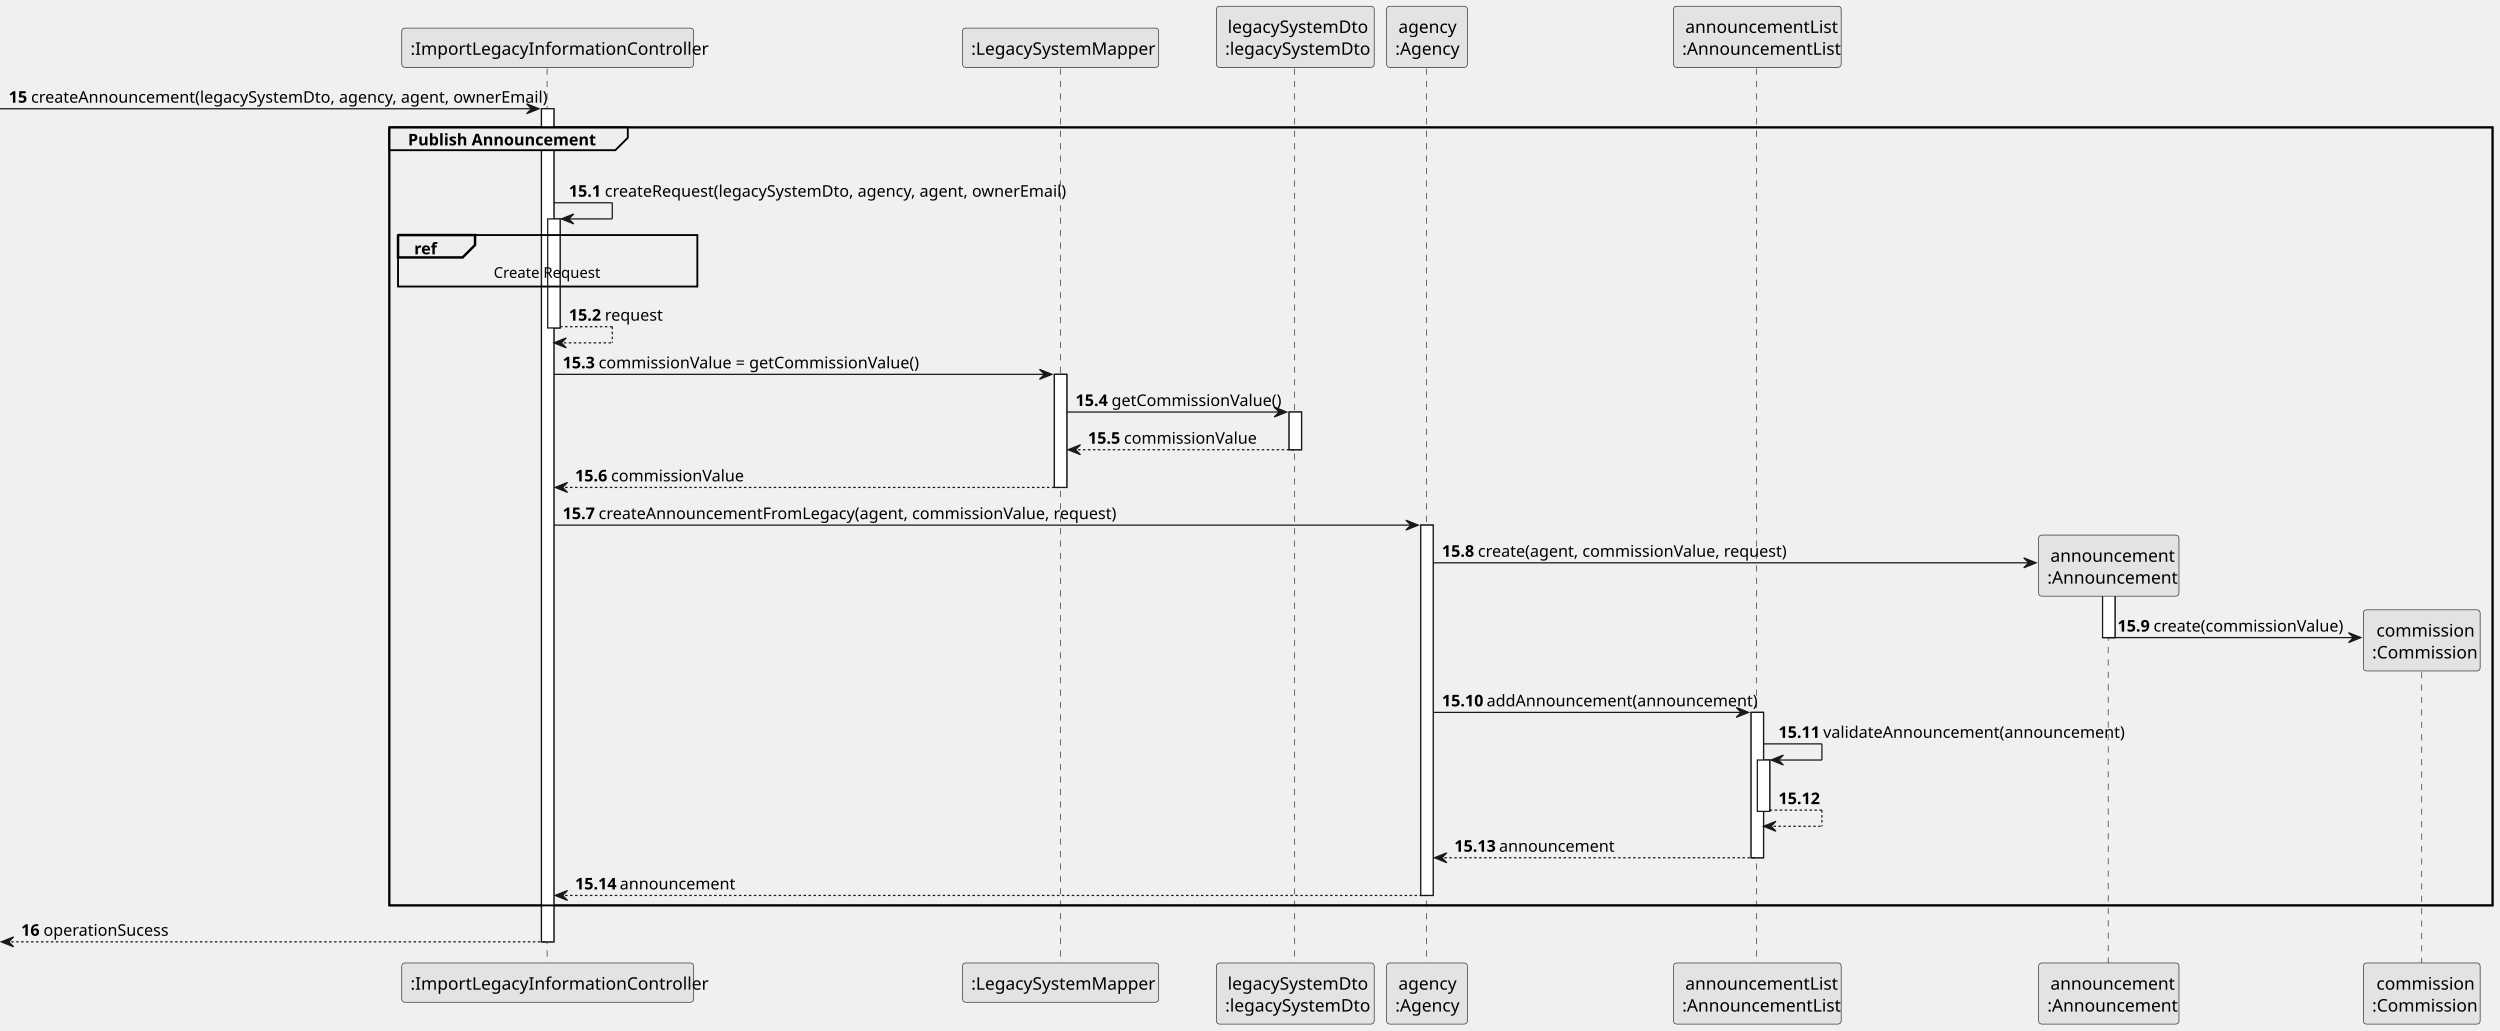
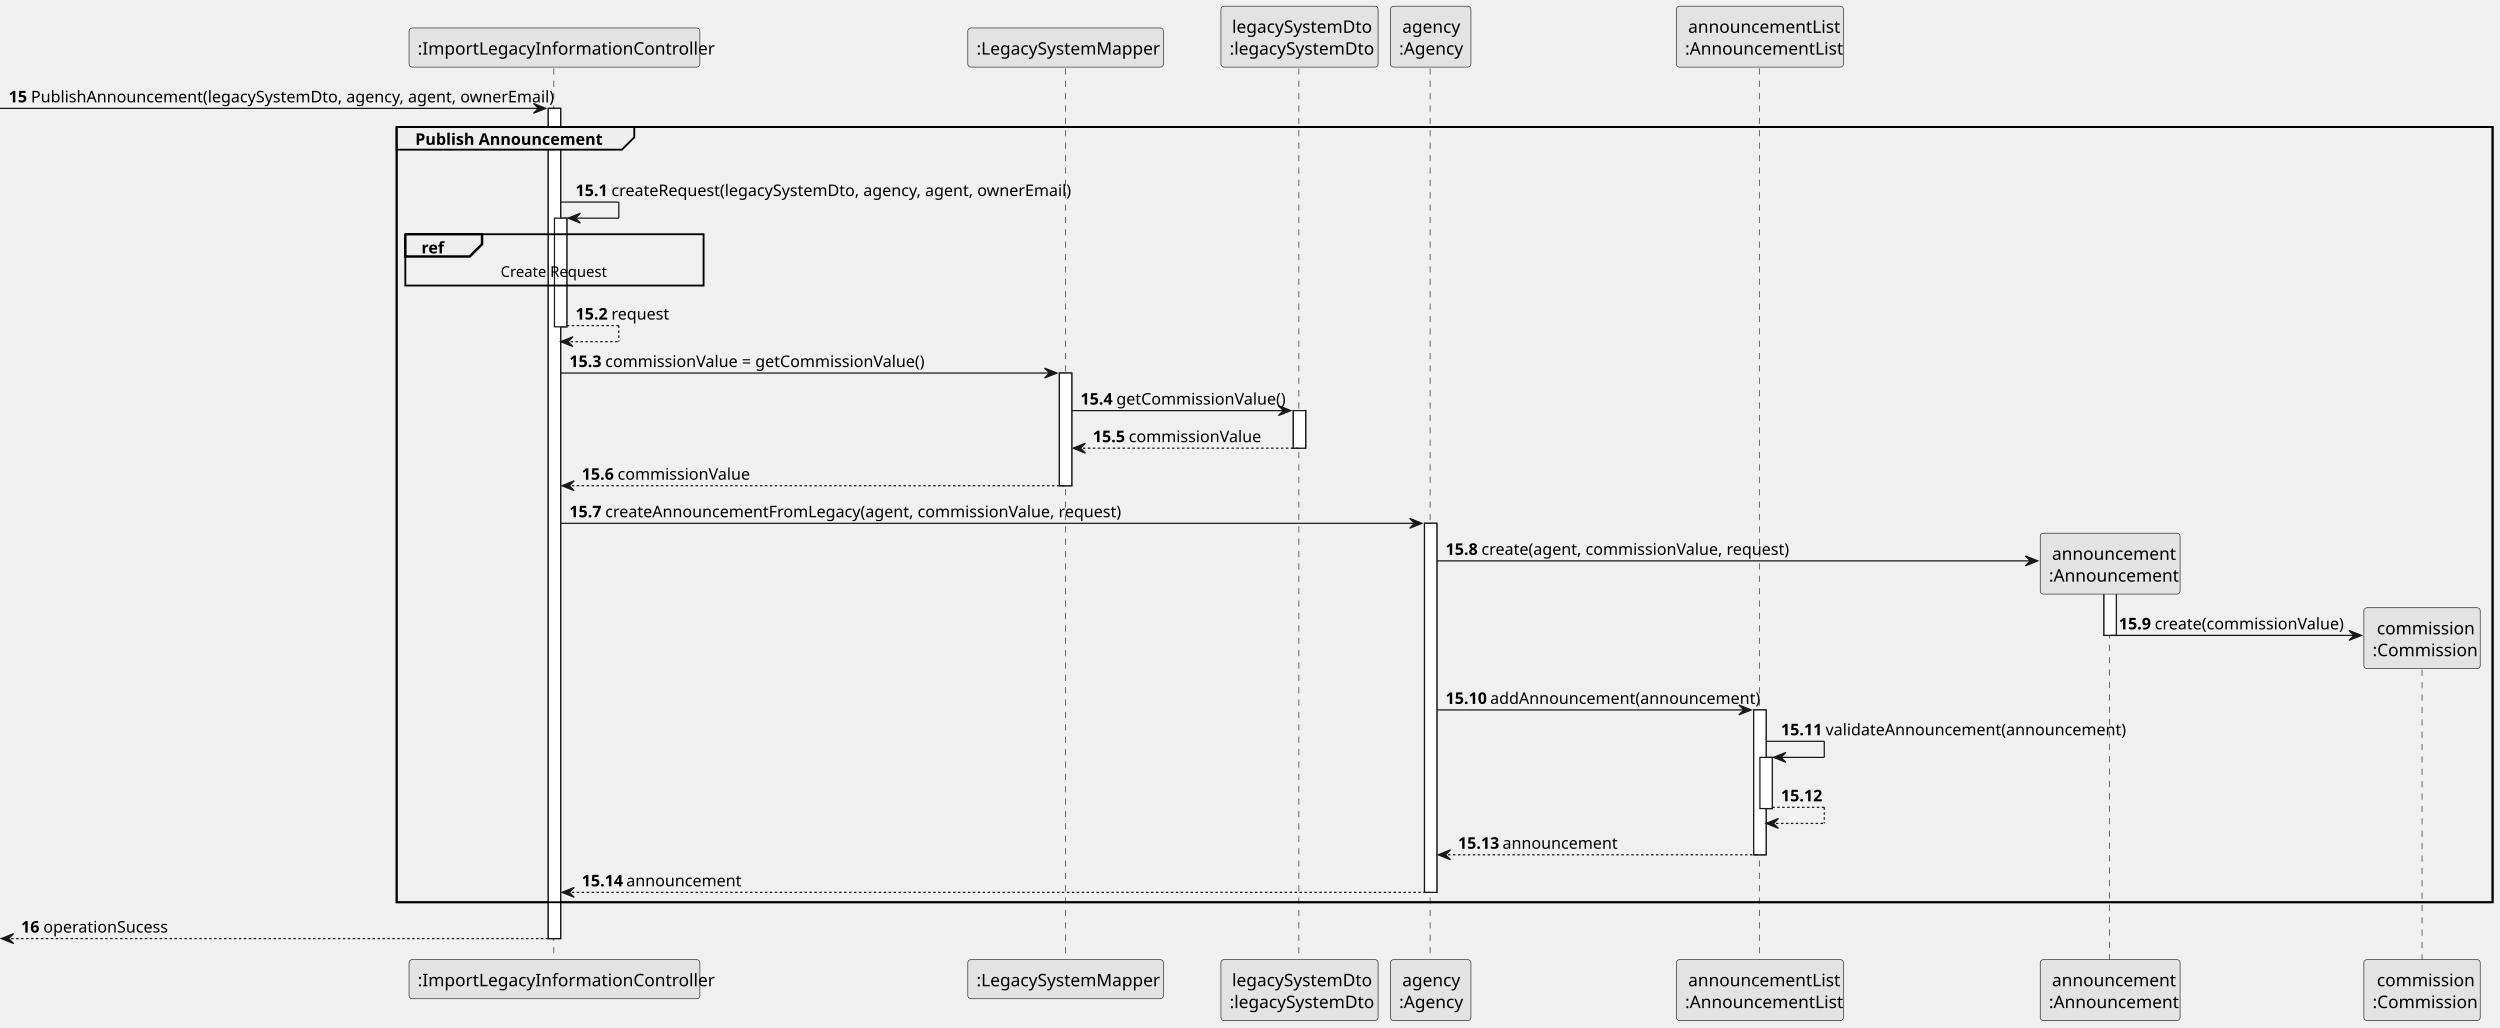
- <svg xmlns="http://www.w3.org/2000/svg" contentStyleType="text/css" height="830px" preserveAspectRatio="none" style="width:2013px;height:830px;background:#FFFFFF;" version="1.1" viewBox="0 0 2013 830" width="2013px" zoomAndPan="magnify">
+ <svg xmlns="http://www.w3.org/2000/svg" contentStyleType="text/css" height="830px" preserveAspectRatio="none" style="width:2020px;height:830px;background:#FFFFFF;" version="1.1" viewBox="0 0 2020 830" width="2020px" zoomAndPan="magnify">
  <defs />
  <g>
-     <rect fill="#FFFFFF" height="670.805" style="stroke:#181818;stroke-width:1.0;" width="10" x="436" y="87.57" />
-     <rect fill="#FFFFFF" height="87.797" style="stroke:#181818;stroke-width:1.0;" width="10" x="441" y="176.273" />
-     <rect fill="#FFFFFF" height="91.055" style="stroke:#181818;stroke-width:1.0;" width="10" x="849" y="301.422" />
-     <rect fill="#FFFFFF" height="30.352" style="stroke:#181818;stroke-width:1.0;" width="10" x="1038" y="331.773" />
-     <rect fill="#FFFFFF" height="298.195" style="stroke:#181818;stroke-width:1.0;" width="10" x="1144" y="422.828" />
-     <rect fill="#FFFFFF" height="117.055" style="stroke:#181818;stroke-width:1.0;" width="10" x="1410" y="573.617" />
-     <rect fill="#FFFFFF" height="41.352" style="stroke:#181818;stroke-width:1.0;" width="10" x="1415" y="611.969" />
-     <rect fill="#FFFFFF" height="50.219" style="stroke:#181818;stroke-width:1.0;" width="10" x="1693" y="463.18" />
-     <rect fill="none" height="626.453" style="stroke:#000000;stroke-width:1.5;" width="1693.5" x="313.5" y="102.57" />
-     <line style="stroke:#181818;stroke-width:0.5;stroke-dasharray:5.0,5.0;" x1="440.5" x2="440.5" y1="55.219" y2="776.375" />
-     <line style="stroke:#181818;stroke-width:0.5;stroke-dasharray:5.0,5.0;" x1="854" x2="854" y1="55.219" y2="776.375" />
-     <line style="stroke:#181818;stroke-width:0.5;stroke-dasharray:5.0,5.0;" x1="1042.5" x2="1042.5" y1="55.219" y2="776.375" />
-     <line style="stroke:#181818;stroke-width:0.5;stroke-dasharray:5.0,5.0;" x1="1148.5" x2="1148.5" y1="55.219" y2="776.375" />
-     <line style="stroke:#181818;stroke-width:0.5;stroke-dasharray:5.0,5.0;" x1="1414.5" x2="1414.5" y1="55.219" y2="776.375" />
-     <line style="stroke:#181818;stroke-width:0.5;stroke-dasharray:5.0,5.0;" x1="1697.5" x2="1697.5" y1="470.938" y2="776.375" />
-     <line style="stroke:#181818;stroke-width:0.5;stroke-dasharray:5.0,5.0;" x1="1950" x2="1950" y1="531.156" y2="776.375" />
-     <rect fill="#E3E3E3" height="31.609" rx="2.5" ry="2.5" style="stroke:#181818;stroke-width:0.5;" width="235" x="323.5" y="22.609" />
-     <text fill="#000000" font-family="sans-serif" font-size="14" lengthAdjust="spacing" textLength="221" x="330.5" y="44.143">:ImportLegacyInformationController</text>
-     <rect fill="#E3E3E3" height="31.609" rx="2.5" ry="2.5" style="stroke:#181818;stroke-width:0.5;" width="235" x="323.5" y="775.375" />
-     <text fill="#000000" font-family="sans-serif" font-size="14" lengthAdjust="spacing" textLength="221" x="330.5" y="796.908">:ImportLegacyInformationController</text>
-     <rect fill="#E3E3E3" height="31.609" rx="2.5" ry="2.5" style="stroke:#181818;stroke-width:0.5;" width="158" x="775" y="22.609" />
-     <text fill="#000000" font-family="sans-serif" font-size="14" lengthAdjust="spacing" textLength="144" x="782" y="44.143">:LegacySystemMapper</text>
-     <rect fill="#E3E3E3" height="31.609" rx="2.5" ry="2.5" style="stroke:#181818;stroke-width:0.5;" width="158" x="775" y="775.375" />
-     <text fill="#000000" font-family="sans-serif" font-size="14" lengthAdjust="spacing" textLength="144" x="782" y="796.908">:LegacySystemMapper</text>
-     <rect fill="#E3E3E3" height="49.219" rx="2.5" ry="2.5" style="stroke:#181818;stroke-width:0.5;" width="127" x="979.5" y="5" />
-     <text fill="#000000" font-family="sans-serif" font-size="14" lengthAdjust="spacing" textLength="109" x="988.5" y="26.533">legacySystemDto</text>
-     <text fill="#000000" font-family="sans-serif" font-size="14" lengthAdjust="spacing" textLength="113" x="986.5" y="44.143">:legacySystemDto</text>
-     <rect fill="#E3E3E3" height="49.219" rx="2.5" ry="2.5" style="stroke:#181818;stroke-width:0.5;" width="127" x="979.5" y="775.375" />
-     <text fill="#000000" font-family="sans-serif" font-size="14" lengthAdjust="spacing" textLength="109" x="988.5" y="796.908">legacySystemDto</text>
-     <text fill="#000000" font-family="sans-serif" font-size="14" lengthAdjust="spacing" textLength="113" x="986.5" y="814.518">:legacySystemDto</text>
-     <rect fill="#E3E3E3" height="49.219" rx="2.5" ry="2.5" style="stroke:#181818;stroke-width:0.5;" width="65" x="1116.5" y="5" />
-     <text fill="#000000" font-family="sans-serif" font-size="14" lengthAdjust="spacing" textLength="46" x="1126" y="26.533">agency</text>
-     <text fill="#000000" font-family="sans-serif" font-size="14" lengthAdjust="spacing" textLength="51" x="1123.5" y="44.143">:Agency</text>
-     <rect fill="#E3E3E3" height="49.219" rx="2.5" ry="2.5" style="stroke:#181818;stroke-width:0.5;" width="65" x="1116.5" y="775.375" />
-     <text fill="#000000" font-family="sans-serif" font-size="14" lengthAdjust="spacing" textLength="46" x="1126" y="796.908">agency</text>
-     <text fill="#000000" font-family="sans-serif" font-size="14" lengthAdjust="spacing" textLength="51" x="1123.5" y="814.518">:Agency</text>
-     <rect fill="#E3E3E3" height="49.219" rx="2.5" ry="2.5" style="stroke:#181818;stroke-width:0.5;" width="135" x="1347.5" y="5" />
-     <text fill="#000000" font-family="sans-serif" font-size="14" lengthAdjust="spacing" textLength="116" x="1357" y="26.533">announcementList</text>
-     <text fill="#000000" font-family="sans-serif" font-size="14" lengthAdjust="spacing" textLength="121" x="1354.5" y="44.143">:AnnouncementList</text>
-     <rect fill="#E3E3E3" height="49.219" rx="2.5" ry="2.5" style="stroke:#181818;stroke-width:0.5;" width="135" x="1347.5" y="775.375" />
-     <text fill="#000000" font-family="sans-serif" font-size="14" lengthAdjust="spacing" textLength="116" x="1357" y="796.908">announcementList</text>
-     <text fill="#000000" font-family="sans-serif" font-size="14" lengthAdjust="spacing" textLength="121" x="1354.5" y="814.518">:AnnouncementList</text>
-     <rect fill="#E3E3E3" height="49.219" rx="2.5" ry="2.5" style="stroke:#181818;stroke-width:0.5;" width="113" x="1641.5" y="775.375" />
-     <text fill="#000000" font-family="sans-serif" font-size="14" lengthAdjust="spacing" textLength="94" x="1651" y="796.908">announcement</text>
-     <text fill="#000000" font-family="sans-serif" font-size="14" lengthAdjust="spacing" textLength="99" x="1648.5" y="814.518">:Announcement</text>
-     <rect fill="#E3E3E3" height="49.219" rx="2.5" ry="2.5" style="stroke:#181818;stroke-width:0.5;" width="94" x="1903" y="775.375" />
-     <text fill="#000000" font-family="sans-serif" font-size="14" lengthAdjust="spacing" textLength="73" x="1913.5" y="796.908">commission</text>
-     <text fill="#000000" font-family="sans-serif" font-size="14" lengthAdjust="spacing" textLength="80" x="1910" y="814.518">:Commission</text>
-     <rect fill="#FFFFFF" height="670.805" style="stroke:#181818;stroke-width:1.0;" width="10" x="436" y="87.57" />
-     <rect fill="#FFFFFF" height="87.797" style="stroke:#181818;stroke-width:1.0;" width="10" x="441" y="176.273" />
-     <rect fill="#FFFFFF" height="91.055" style="stroke:#181818;stroke-width:1.0;" width="10" x="849" y="301.422" />
-     <rect fill="#FFFFFF" height="30.352" style="stroke:#181818;stroke-width:1.0;" width="10" x="1038" y="331.773" />
-     <rect fill="#FFFFFF" height="298.195" style="stroke:#181818;stroke-width:1.0;" width="10" x="1144" y="422.828" />
-     <rect fill="#FFFFFF" height="117.055" style="stroke:#181818;stroke-width:1.0;" width="10" x="1410" y="573.617" />
-     <rect fill="#FFFFFF" height="41.352" style="stroke:#181818;stroke-width:1.0;" width="10" x="1415" y="611.969" />
-     <rect fill="#FFFFFF" height="50.219" style="stroke:#181818;stroke-width:1.0;" width="10" x="1693" y="463.18" />
-     <polygon fill="#181818" points="424,83.57,434,87.57,424,91.57,428,87.57" style="stroke:#181818;stroke-width:1.0;" />
-     <line style="stroke:#181818;stroke-width:1.0;" x1="0" x2="430" y1="87.57" y2="87.57" />
+     <rect fill="#FFFFFF" height="670.805" style="stroke:#181818;stroke-width:1.0;" width="10" x="443" y="87.57" />
+     <rect fill="#FFFFFF" height="87.797" style="stroke:#181818;stroke-width:1.0;" width="10" x="448" y="176.273" />
+     <rect fill="#FFFFFF" height="91.055" style="stroke:#181818;stroke-width:1.0;" width="10" x="856" y="301.422" />
+     <rect fill="#FFFFFF" height="30.352" style="stroke:#181818;stroke-width:1.0;" width="10" x="1045" y="331.773" />
+     <rect fill="#FFFFFF" height="298.195" style="stroke:#181818;stroke-width:1.0;" width="10" x="1151" y="422.828" />
+     <rect fill="#FFFFFF" height="117.055" style="stroke:#181818;stroke-width:1.0;" width="10" x="1417" y="573.617" />
+     <rect fill="#FFFFFF" height="41.352" style="stroke:#181818;stroke-width:1.0;" width="10" x="1422" y="611.969" />
+     <rect fill="#FFFFFF" height="50.219" style="stroke:#181818;stroke-width:1.0;" width="10" x="1700" y="463.18" />
+     <rect fill="none" height="626.453" style="stroke:#000000;stroke-width:1.5;" width="1693.5" x="320.5" y="102.57" />
+     <line style="stroke:#181818;stroke-width:0.5;stroke-dasharray:5.0,5.0;" x1="447.5" x2="447.5" y1="55.219" y2="776.375" />
+     <line style="stroke:#181818;stroke-width:0.5;stroke-dasharray:5.0,5.0;" x1="861" x2="861" y1="55.219" y2="776.375" />
+     <line style="stroke:#181818;stroke-width:0.5;stroke-dasharray:5.0,5.0;" x1="1049.5" x2="1049.5" y1="55.219" y2="776.375" />
+     <line style="stroke:#181818;stroke-width:0.5;stroke-dasharray:5.0,5.0;" x1="1155.5" x2="1155.5" y1="55.219" y2="776.375" />
+     <line style="stroke:#181818;stroke-width:0.5;stroke-dasharray:5.0,5.0;" x1="1421.5" x2="1421.5" y1="55.219" y2="776.375" />
+     <line style="stroke:#181818;stroke-width:0.5;stroke-dasharray:5.0,5.0;" x1="1704.5" x2="1704.5" y1="470.938" y2="776.375" />
+     <line style="stroke:#181818;stroke-width:0.5;stroke-dasharray:5.0,5.0;" x1="1957" x2="1957" y1="531.156" y2="776.375" />
+     <rect fill="#E3E3E3" height="31.609" rx="2.5" ry="2.5" style="stroke:#181818;stroke-width:0.5;" width="235" x="330.5" y="22.609" />
+     <text fill="#000000" font-family="sans-serif" font-size="14" lengthAdjust="spacing" textLength="221" x="337.5" y="44.143">:ImportLegacyInformationController</text>
+     <rect fill="#E3E3E3" height="31.609" rx="2.5" ry="2.5" style="stroke:#181818;stroke-width:0.5;" width="235" x="330.5" y="775.375" />
+     <text fill="#000000" font-family="sans-serif" font-size="14" lengthAdjust="spacing" textLength="221" x="337.5" y="796.908">:ImportLegacyInformationController</text>
+     <rect fill="#E3E3E3" height="31.609" rx="2.5" ry="2.5" style="stroke:#181818;stroke-width:0.5;" width="158" x="782" y="22.609" />
+     <text fill="#000000" font-family="sans-serif" font-size="14" lengthAdjust="spacing" textLength="144" x="789" y="44.143">:LegacySystemMapper</text>
+     <rect fill="#E3E3E3" height="31.609" rx="2.5" ry="2.5" style="stroke:#181818;stroke-width:0.5;" width="158" x="782" y="775.375" />
+     <text fill="#000000" font-family="sans-serif" font-size="14" lengthAdjust="spacing" textLength="144" x="789" y="796.908">:LegacySystemMapper</text>
+     <rect fill="#E3E3E3" height="49.219" rx="2.5" ry="2.5" style="stroke:#181818;stroke-width:0.5;" width="127" x="986.5" y="5" />
+     <text fill="#000000" font-family="sans-serif" font-size="14" lengthAdjust="spacing" textLength="109" x="995.5" y="26.533">legacySystemDto</text>
+     <text fill="#000000" font-family="sans-serif" font-size="14" lengthAdjust="spacing" textLength="113" x="993.5" y="44.143">:legacySystemDto</text>
+     <rect fill="#E3E3E3" height="49.219" rx="2.5" ry="2.5" style="stroke:#181818;stroke-width:0.5;" width="127" x="986.5" y="775.375" />
+     <text fill="#000000" font-family="sans-serif" font-size="14" lengthAdjust="spacing" textLength="109" x="995.5" y="796.908">legacySystemDto</text>
+     <text fill="#000000" font-family="sans-serif" font-size="14" lengthAdjust="spacing" textLength="113" x="993.5" y="814.518">:legacySystemDto</text>
+     <rect fill="#E3E3E3" height="49.219" rx="2.5" ry="2.5" style="stroke:#181818;stroke-width:0.5;" width="65" x="1123.5" y="5" />
+     <text fill="#000000" font-family="sans-serif" font-size="14" lengthAdjust="spacing" textLength="46" x="1133" y="26.533">agency</text>
+     <text fill="#000000" font-family="sans-serif" font-size="14" lengthAdjust="spacing" textLength="51" x="1130.5" y="44.143">:Agency</text>
+     <rect fill="#E3E3E3" height="49.219" rx="2.5" ry="2.5" style="stroke:#181818;stroke-width:0.5;" width="65" x="1123.5" y="775.375" />
+     <text fill="#000000" font-family="sans-serif" font-size="14" lengthAdjust="spacing" textLength="46" x="1133" y="796.908">agency</text>
+     <text fill="#000000" font-family="sans-serif" font-size="14" lengthAdjust="spacing" textLength="51" x="1130.5" y="814.518">:Agency</text>
+     <rect fill="#E3E3E3" height="49.219" rx="2.5" ry="2.5" style="stroke:#181818;stroke-width:0.5;" width="135" x="1354.5" y="5" />
+     <text fill="#000000" font-family="sans-serif" font-size="14" lengthAdjust="spacing" textLength="116" x="1364" y="26.533">announcementList</text>
+     <text fill="#000000" font-family="sans-serif" font-size="14" lengthAdjust="spacing" textLength="121" x="1361.5" y="44.143">:AnnouncementList</text>
+     <rect fill="#E3E3E3" height="49.219" rx="2.5" ry="2.5" style="stroke:#181818;stroke-width:0.5;" width="135" x="1354.5" y="775.375" />
+     <text fill="#000000" font-family="sans-serif" font-size="14" lengthAdjust="spacing" textLength="116" x="1364" y="796.908">announcementList</text>
+     <text fill="#000000" font-family="sans-serif" font-size="14" lengthAdjust="spacing" textLength="121" x="1361.5" y="814.518">:AnnouncementList</text>
+     <rect fill="#E3E3E3" height="49.219" rx="2.5" ry="2.5" style="stroke:#181818;stroke-width:0.5;" width="113" x="1648.5" y="775.375" />
+     <text fill="#000000" font-family="sans-serif" font-size="14" lengthAdjust="spacing" textLength="94" x="1658" y="796.908">announcement</text>
+     <text fill="#000000" font-family="sans-serif" font-size="14" lengthAdjust="spacing" textLength="99" x="1655.5" y="814.518">:Announcement</text>
+     <rect fill="#E3E3E3" height="49.219" rx="2.5" ry="2.5" style="stroke:#181818;stroke-width:0.5;" width="94" x="1910" y="775.375" />
+     <text fill="#000000" font-family="sans-serif" font-size="14" lengthAdjust="spacing" textLength="73" x="1920.5" y="796.908">commission</text>
+     <text fill="#000000" font-family="sans-serif" font-size="14" lengthAdjust="spacing" textLength="80" x="1917" y="814.518">:Commission</text>
+     <rect fill="#FFFFFF" height="670.805" style="stroke:#181818;stroke-width:1.0;" width="10" x="443" y="87.57" />
+     <rect fill="#FFFFFF" height="87.797" style="stroke:#181818;stroke-width:1.0;" width="10" x="448" y="176.273" />
+     <rect fill="#FFFFFF" height="91.055" style="stroke:#181818;stroke-width:1.0;" width="10" x="856" y="301.422" />
+     <rect fill="#FFFFFF" height="30.352" style="stroke:#181818;stroke-width:1.0;" width="10" x="1045" y="331.773" />
+     <rect fill="#FFFFFF" height="298.195" style="stroke:#181818;stroke-width:1.0;" width="10" x="1151" y="422.828" />
+     <rect fill="#FFFFFF" height="117.055" style="stroke:#181818;stroke-width:1.0;" width="10" x="1417" y="573.617" />
+     <rect fill="#FFFFFF" height="41.352" style="stroke:#181818;stroke-width:1.0;" width="10" x="1422" y="611.969" />
+     <rect fill="#FFFFFF" height="50.219" style="stroke:#181818;stroke-width:1.0;" width="10" x="1700" y="463.18" />
+     <polygon fill="#181818" points="431,83.57,441,87.57,431,91.57,435,87.57" style="stroke:#181818;stroke-width:1.0;" />
+     <line style="stroke:#181818;stroke-width:1.0;" x1="0" x2="437" y1="87.57" y2="87.57" />
    <text fill="#000000" font-family="sans-serif" font-size="13" font-weight="bold" lengthAdjust="spacing" textLength="14" x="7" y="82.714">15</text>
-     <text fill="#000000" font-family="sans-serif" font-size="13" lengthAdjust="spacing" textLength="399" x="25" y="82.714">createAnnouncement(legacySystemDto, agency, agent, ownerEmail)</text>
-     <path d="M313.5,102.57 L505.5,102.57 L505.5,110.922 L495.5,120.922 L313.5,120.922 L313.5,102.57 " fill="#EEEEEE" style="stroke:#000000;stroke-width:1.5;" />
-     <rect fill="none" height="626.453" style="stroke:#000000;stroke-width:1.5;" width="1693.5" x="313.5" y="102.57" />
-     <text fill="#000000" font-family="sans-serif" font-size="13" font-weight="bold" lengthAdjust="spacing" textLength="147" x="328.5" y="117.065">Publish Announcement</text>
-     <line style="stroke:#181818;stroke-width:1.0;" x1="446" x2="493" y1="163.273" y2="163.273" />
-     <line style="stroke:#181818;stroke-width:1.0;" x1="493" x2="493" y1="163.273" y2="176.273" />
-     <line style="stroke:#181818;stroke-width:1.0;" x1="452" x2="493" y1="176.273" y2="176.273" />
-     <polygon fill="#181818" points="462,172.273,452,176.273,462,180.273,458,176.273" style="stroke:#181818;stroke-width:1.0;" />
-     <text fill="#000000" font-family="sans-serif" font-size="13" font-weight="bold" lengthAdjust="spacing" textLength="25" x="458" y="158.417">15.1</text>
-     <text fill="#000000" font-family="sans-serif" font-size="13" lengthAdjust="spacing" textLength="360" x="487" y="158.417">createRequest(legacySystemDto, agency, agent, ownerEmail)</text>
-     <rect fill="none" height="41.445" style="stroke:#000000;stroke-width:1.5;" width="241" x="320.5" y="189.273" />
-     <path d="M320.5,189.273 L382.5,189.273 L382.5,197.273 L372.5,207.273 L320.5,207.273 L320.5,189.273 " fill="#EEEEEE" style="stroke:#000000;stroke-width:2.0;" />
-     <text fill="#000000" font-family="sans-serif" font-size="13" font-weight="bold" lengthAdjust="spacing" textLength="17" x="333.5" y="204.769">ref</text>
-     <text fill="#000000" font-family="sans-serif" font-size="12" lengthAdjust="spacing" textLength="87" x="397.5" y="223.731">Create Request</text>
-     <line style="stroke:#181818;stroke-width:1.0;stroke-dasharray:2.0,2.0;" x1="451" x2="493" y1="263.07" y2="263.07" />
-     <line style="stroke:#181818;stroke-width:1.0;stroke-dasharray:2.0,2.0;" x1="493" x2="493" y1="263.07" y2="276.07" />
-     <line style="stroke:#181818;stroke-width:1.0;stroke-dasharray:2.0,2.0;" x1="446" x2="493" y1="276.07" y2="276.07" />
-     <polygon fill="#181818" points="456,272.07,446,276.07,456,280.07,452,276.07" style="stroke:#181818;stroke-width:1.0;" />
-     <text fill="#000000" font-family="sans-serif" font-size="13" font-weight="bold" lengthAdjust="spacing" textLength="25" x="458" y="258.214">15.2</text>
-     <text fill="#000000" font-family="sans-serif" font-size="13" lengthAdjust="spacing" textLength="43" x="487" y="258.214">request</text>
-     <polygon fill="#181818" points="837,297.422,847,301.422,837,305.422,841,301.422" style="stroke:#181818;stroke-width:1.0;" />
-     <line style="stroke:#181818;stroke-width:1.0;" x1="446" x2="843" y1="301.422" y2="301.422" />
-     <text fill="#000000" font-family="sans-serif" font-size="13" font-weight="bold" lengthAdjust="spacing" textLength="25" x="453" y="296.565">15.3</text>
-     <text fill="#000000" font-family="sans-serif" font-size="13" lengthAdjust="spacing" textLength="250" x="482" y="296.565">commissionValue = getCommissionValue()</text>
-     <polygon fill="#181818" points="1026,327.773,1036,331.773,1026,335.773,1030,331.773" style="stroke:#181818;stroke-width:1.0;" />
-     <line style="stroke:#181818;stroke-width:1.0;" x1="859" x2="1032" y1="331.773" y2="331.773" />
-     <text fill="#000000" font-family="sans-serif" font-size="13" font-weight="bold" lengthAdjust="spacing" textLength="25" x="866" y="326.917">15.4</text>
-     <text fill="#000000" font-family="sans-serif" font-size="13" lengthAdjust="spacing" textLength="131" x="895" y="326.917">getCommissionValue()</text>
-     <polygon fill="#181818" points="870,358.125,860,362.125,870,366.125,866,362.125" style="stroke:#181818;stroke-width:1.0;" />
-     <line style="stroke:#181818;stroke-width:1.0;stroke-dasharray:2.0,2.0;" x1="864" x2="1042" y1="362.125" y2="362.125" />
-     <text fill="#000000" font-family="sans-serif" font-size="13" font-weight="bold" lengthAdjust="spacing" textLength="25" x="876" y="357.269">15.5</text>
-     <text fill="#000000" font-family="sans-serif" font-size="13" lengthAdjust="spacing" textLength="103" x="905" y="357.269">commissionValue</text>
-     <polygon fill="#181818" points="457,388.477,447,392.477,457,396.477,453,392.477" style="stroke:#181818;stroke-width:1.0;" />
-     <line style="stroke:#181818;stroke-width:1.0;stroke-dasharray:2.0,2.0;" x1="451" x2="853" y1="392.477" y2="392.477" />
-     <text fill="#000000" font-family="sans-serif" font-size="13" font-weight="bold" lengthAdjust="spacing" textLength="25" x="463" y="387.62">15.6</text>
-     <text fill="#000000" font-family="sans-serif" font-size="13" lengthAdjust="spacing" textLength="103" x="492" y="387.62">commissionValue</text>
-     <polygon fill="#181818" points="1132,418.828,1142,422.828,1132,426.828,1136,422.828" style="stroke:#181818;stroke-width:1.0;" />
-     <line style="stroke:#181818;stroke-width:1.0;" x1="446" x2="1138" y1="422.828" y2="422.828" />
-     <text fill="#000000" font-family="sans-serif" font-size="13" font-weight="bold" lengthAdjust="spacing" textLength="25" x="453" y="417.972">15.7</text>
-     <text fill="#000000" font-family="sans-serif" font-size="13" lengthAdjust="spacing" textLength="397" x="482" y="417.972">createAnnouncementFromLegacy(agent, commissionValue, request)</text>
-     <polygon fill="#181818" points="1629.5,449.18,1639.5,453.18,1629.5,457.18,1633.5,453.18" style="stroke:#181818;stroke-width:1.0;" />
-     <line style="stroke:#181818;stroke-width:1.0;" x1="1154" x2="1635.5" y1="453.18" y2="453.18" />
-     <text fill="#000000" font-family="sans-serif" font-size="13" font-weight="bold" lengthAdjust="spacing" textLength="25" x="1161" y="448.323">15.8</text>
-     <text fill="#000000" font-family="sans-serif" font-size="13" lengthAdjust="spacing" textLength="238" x="1190" y="448.323">create(agent, commissionValue, request)</text>
-     <rect fill="#E3E3E3" height="49.219" rx="2.5" ry="2.5" style="stroke:#181818;stroke-width:0.5;" width="113" x="1641.5" y="430.828" />
-     <text fill="#000000" font-family="sans-serif" font-size="14" lengthAdjust="spacing" textLength="94" x="1651" y="452.361">announcement</text>
-     <text fill="#000000" font-family="sans-serif" font-size="14" lengthAdjust="spacing" textLength="99" x="1648.5" y="469.971">:Announcement</text>
-     <polygon fill="#181818" points="1891,509.398,1901,513.398,1891,517.398,1895,513.398" style="stroke:#181818;stroke-width:1.0;" />
-     <line style="stroke:#181818;stroke-width:1.0;" x1="1698" x2="1897" y1="513.398" y2="513.398" />
-     <text fill="#000000" font-family="sans-serif" font-size="13" font-weight="bold" lengthAdjust="spacing" textLength="25" x="1705" y="508.542">15.9</text>
-     <text fill="#000000" font-family="sans-serif" font-size="13" lengthAdjust="spacing" textLength="147" x="1734" y="508.542">create(commissionValue)</text>
-     <rect fill="#E3E3E3" height="49.219" rx="2.5" ry="2.5" style="stroke:#181818;stroke-width:0.5;" width="94" x="1903" y="491.047" />
-     <text fill="#000000" font-family="sans-serif" font-size="14" lengthAdjust="spacing" textLength="73" x="1913.5" y="512.58">commission</text>
-     <text fill="#000000" font-family="sans-serif" font-size="14" lengthAdjust="spacing" textLength="80" x="1910" y="530.189">:Commission</text>
-     <polygon fill="#181818" points="1398,569.617,1408,573.617,1398,577.617,1402,573.617" style="stroke:#181818;stroke-width:1.0;" />
-     <line style="stroke:#181818;stroke-width:1.0;" x1="1154" x2="1404" y1="573.617" y2="573.617" />
-     <text fill="#000000" font-family="sans-serif" font-size="13" font-weight="bold" lengthAdjust="spacing" textLength="32" x="1161" y="568.761">15.10</text>
-     <text fill="#000000" font-family="sans-serif" font-size="13" lengthAdjust="spacing" textLength="201" x="1197" y="568.761">addAnnouncement(announcement)</text>
-     <line style="stroke:#181818;stroke-width:1.0;" x1="1420" x2="1467" y1="598.969" y2="598.969" />
-     <line style="stroke:#181818;stroke-width:1.0;" x1="1467" x2="1467" y1="598.969" y2="611.969" />
-     <line style="stroke:#181818;stroke-width:1.0;" x1="1426" x2="1467" y1="611.969" y2="611.969" />
-     <polygon fill="#181818" points="1436,607.969,1426,611.969,1436,615.969,1432,611.969" style="stroke:#181818;stroke-width:1.0;" />
-     <text fill="#000000" font-family="sans-serif" font-size="13" font-weight="bold" lengthAdjust="spacing" textLength="32" x="1432" y="594.112">15.11</text>
-     <text fill="#000000" font-family="sans-serif" font-size="13" lengthAdjust="spacing" textLength="223" x="1468" y="594.112">validateAnnouncement(announcement)</text>
-     <line style="stroke:#181818;stroke-width:1.0;stroke-dasharray:2.0,2.0;" x1="1425" x2="1467" y1="652.32" y2="652.32" />
-     <line style="stroke:#181818;stroke-width:1.0;stroke-dasharray:2.0,2.0;" x1="1467" x2="1467" y1="652.32" y2="665.32" />
-     <line style="stroke:#181818;stroke-width:1.0;stroke-dasharray:2.0,2.0;" x1="1420" x2="1467" y1="665.32" y2="665.32" />
-     <polygon fill="#181818" points="1430,661.32,1420,665.32,1430,669.32,1426,665.32" style="stroke:#181818;stroke-width:1.0;" />
-     <text fill="#000000" font-family="sans-serif" font-size="13" font-weight="bold" lengthAdjust="spacing" textLength="32" x="1432" y="647.464">15.12</text>
-     <text fill="#000000" font-family="sans-serif" font-size="13" lengthAdjust="spacing" textLength="4" x="1468" y="647.464"> </text>
-     <polygon fill="#181818" points="1165,686.672,1155,690.672,1165,694.672,1161,690.672" style="stroke:#181818;stroke-width:1.0;" />
-     <line style="stroke:#181818;stroke-width:1.0;stroke-dasharray:2.0,2.0;" x1="1159" x2="1414" y1="690.672" y2="690.672" />
-     <text fill="#000000" font-family="sans-serif" font-size="13" font-weight="bold" lengthAdjust="spacing" textLength="32" x="1171" y="685.815">15.13</text>
-     <text fill="#000000" font-family="sans-serif" font-size="13" lengthAdjust="spacing" textLength="85" x="1207" y="685.815">announcement</text>
-     <polygon fill="#181818" points="457,717.023,447,721.023,457,725.023,453,721.023" style="stroke:#181818;stroke-width:1.0;" />
-     <line style="stroke:#181818;stroke-width:1.0;stroke-dasharray:2.0,2.0;" x1="451" x2="1148" y1="721.023" y2="721.023" />
-     <text fill="#000000" font-family="sans-serif" font-size="13" font-weight="bold" lengthAdjust="spacing" textLength="32" x="463" y="716.167">15.14</text>
-     <text fill="#000000" font-family="sans-serif" font-size="13" lengthAdjust="spacing" textLength="85" x="499" y="716.167">announcement</text>
+     <text fill="#000000" font-family="sans-serif" font-size="13" lengthAdjust="spacing" textLength="406" x="25" y="82.714">PublishAnnouncement(legacySystemDto, agency, agent, ownerEmail)</text>
+     <path d="M320.5,102.57 L512.5,102.57 L512.5,110.922 L502.5,120.922 L320.5,120.922 L320.5,102.57 " fill="#EEEEEE" style="stroke:#000000;stroke-width:1.5;" />
+     <rect fill="none" height="626.453" style="stroke:#000000;stroke-width:1.5;" width="1693.5" x="320.5" y="102.57" />
+     <text fill="#000000" font-family="sans-serif" font-size="13" font-weight="bold" lengthAdjust="spacing" textLength="147" x="335.5" y="117.065">Publish Announcement</text>
+     <line style="stroke:#181818;stroke-width:1.0;" x1="453" x2="500" y1="163.273" y2="163.273" />
+     <line style="stroke:#181818;stroke-width:1.0;" x1="500" x2="500" y1="163.273" y2="176.273" />
+     <line style="stroke:#181818;stroke-width:1.0;" x1="459" x2="500" y1="176.273" y2="176.273" />
+     <polygon fill="#181818" points="469,172.273,459,176.273,469,180.273,465,176.273" style="stroke:#181818;stroke-width:1.0;" />
+     <text fill="#000000" font-family="sans-serif" font-size="13" font-weight="bold" lengthAdjust="spacing" textLength="25" x="465" y="158.417">15.1</text>
+     <text fill="#000000" font-family="sans-serif" font-size="13" lengthAdjust="spacing" textLength="360" x="494" y="158.417">createRequest(legacySystemDto, agency, agent, ownerEmail)</text>
+     <rect fill="none" height="41.445" style="stroke:#000000;stroke-width:1.5;" width="241" x="327.5" y="189.273" />
+     <path d="M327.5,189.273 L389.5,189.273 L389.5,197.273 L379.5,207.273 L327.5,207.273 L327.5,189.273 " fill="#EEEEEE" style="stroke:#000000;stroke-width:2.0;" />
+     <text fill="#000000" font-family="sans-serif" font-size="13" font-weight="bold" lengthAdjust="spacing" textLength="17" x="340.5" y="204.769">ref</text>
+     <text fill="#000000" font-family="sans-serif" font-size="12" lengthAdjust="spacing" textLength="87" x="404.5" y="223.731">Create Request</text>
+     <line style="stroke:#181818;stroke-width:1.0;stroke-dasharray:2.0,2.0;" x1="458" x2="500" y1="263.07" y2="263.07" />
+     <line style="stroke:#181818;stroke-width:1.0;stroke-dasharray:2.0,2.0;" x1="500" x2="500" y1="263.07" y2="276.07" />
+     <line style="stroke:#181818;stroke-width:1.0;stroke-dasharray:2.0,2.0;" x1="453" x2="500" y1="276.07" y2="276.07" />
+     <polygon fill="#181818" points="463,272.07,453,276.07,463,280.07,459,276.07" style="stroke:#181818;stroke-width:1.0;" />
+     <text fill="#000000" font-family="sans-serif" font-size="13" font-weight="bold" lengthAdjust="spacing" textLength="25" x="465" y="258.214">15.2</text>
+     <text fill="#000000" font-family="sans-serif" font-size="13" lengthAdjust="spacing" textLength="43" x="494" y="258.214">request</text>
+     <polygon fill="#181818" points="844,297.422,854,301.422,844,305.422,848,301.422" style="stroke:#181818;stroke-width:1.0;" />
+     <line style="stroke:#181818;stroke-width:1.0;" x1="453" x2="850" y1="301.422" y2="301.422" />
+     <text fill="#000000" font-family="sans-serif" font-size="13" font-weight="bold" lengthAdjust="spacing" textLength="25" x="460" y="296.565">15.3</text>
+     <text fill="#000000" font-family="sans-serif" font-size="13" lengthAdjust="spacing" textLength="250" x="489" y="296.565">commissionValue = getCommissionValue()</text>
+     <polygon fill="#181818" points="1033,327.773,1043,331.773,1033,335.773,1037,331.773" style="stroke:#181818;stroke-width:1.0;" />
+     <line style="stroke:#181818;stroke-width:1.0;" x1="866" x2="1039" y1="331.773" y2="331.773" />
+     <text fill="#000000" font-family="sans-serif" font-size="13" font-weight="bold" lengthAdjust="spacing" textLength="25" x="873" y="326.917">15.4</text>
+     <text fill="#000000" font-family="sans-serif" font-size="13" lengthAdjust="spacing" textLength="131" x="902" y="326.917">getCommissionValue()</text>
+     <polygon fill="#181818" points="877,358.125,867,362.125,877,366.125,873,362.125" style="stroke:#181818;stroke-width:1.0;" />
+     <line style="stroke:#181818;stroke-width:1.0;stroke-dasharray:2.0,2.0;" x1="871" x2="1049" y1="362.125" y2="362.125" />
+     <text fill="#000000" font-family="sans-serif" font-size="13" font-weight="bold" lengthAdjust="spacing" textLength="25" x="883" y="357.269">15.5</text>
+     <text fill="#000000" font-family="sans-serif" font-size="13" lengthAdjust="spacing" textLength="103" x="912" y="357.269">commissionValue</text>
+     <polygon fill="#181818" points="464,388.477,454,392.477,464,396.477,460,392.477" style="stroke:#181818;stroke-width:1.0;" />
+     <line style="stroke:#181818;stroke-width:1.0;stroke-dasharray:2.0,2.0;" x1="458" x2="860" y1="392.477" y2="392.477" />
+     <text fill="#000000" font-family="sans-serif" font-size="13" font-weight="bold" lengthAdjust="spacing" textLength="25" x="470" y="387.62">15.6</text>
+     <text fill="#000000" font-family="sans-serif" font-size="13" lengthAdjust="spacing" textLength="103" x="499" y="387.62">commissionValue</text>
+     <polygon fill="#181818" points="1139,418.828,1149,422.828,1139,426.828,1143,422.828" style="stroke:#181818;stroke-width:1.0;" />
+     <line style="stroke:#181818;stroke-width:1.0;" x1="453" x2="1145" y1="422.828" y2="422.828" />
+     <text fill="#000000" font-family="sans-serif" font-size="13" font-weight="bold" lengthAdjust="spacing" textLength="25" x="460" y="417.972">15.7</text>
+     <text fill="#000000" font-family="sans-serif" font-size="13" lengthAdjust="spacing" textLength="397" x="489" y="417.972">createAnnouncementFromLegacy(agent, commissionValue, request)</text>
+     <polygon fill="#181818" points="1636.5,449.18,1646.5,453.18,1636.5,457.18,1640.5,453.18" style="stroke:#181818;stroke-width:1.0;" />
+     <line style="stroke:#181818;stroke-width:1.0;" x1="1161" x2="1642.5" y1="453.18" y2="453.18" />
+     <text fill="#000000" font-family="sans-serif" font-size="13" font-weight="bold" lengthAdjust="spacing" textLength="25" x="1168" y="448.323">15.8</text>
+     <text fill="#000000" font-family="sans-serif" font-size="13" lengthAdjust="spacing" textLength="238" x="1197" y="448.323">create(agent, commissionValue, request)</text>
+     <rect fill="#E3E3E3" height="49.219" rx="2.5" ry="2.5" style="stroke:#181818;stroke-width:0.5;" width="113" x="1648.5" y="430.828" />
+     <text fill="#000000" font-family="sans-serif" font-size="14" lengthAdjust="spacing" textLength="94" x="1658" y="452.361">announcement</text>
+     <text fill="#000000" font-family="sans-serif" font-size="14" lengthAdjust="spacing" textLength="99" x="1655.5" y="469.971">:Announcement</text>
+     <polygon fill="#181818" points="1898,509.398,1908,513.398,1898,517.398,1902,513.398" style="stroke:#181818;stroke-width:1.0;" />
+     <line style="stroke:#181818;stroke-width:1.0;" x1="1705" x2="1904" y1="513.398" y2="513.398" />
+     <text fill="#000000" font-family="sans-serif" font-size="13" font-weight="bold" lengthAdjust="spacing" textLength="25" x="1712" y="508.542">15.9</text>
+     <text fill="#000000" font-family="sans-serif" font-size="13" lengthAdjust="spacing" textLength="147" x="1741" y="508.542">create(commissionValue)</text>
+     <rect fill="#E3E3E3" height="49.219" rx="2.5" ry="2.5" style="stroke:#181818;stroke-width:0.5;" width="94" x="1910" y="491.047" />
+     <text fill="#000000" font-family="sans-serif" font-size="14" lengthAdjust="spacing" textLength="73" x="1920.5" y="512.58">commission</text>
+     <text fill="#000000" font-family="sans-serif" font-size="14" lengthAdjust="spacing" textLength="80" x="1917" y="530.189">:Commission</text>
+     <polygon fill="#181818" points="1405,569.617,1415,573.617,1405,577.617,1409,573.617" style="stroke:#181818;stroke-width:1.0;" />
+     <line style="stroke:#181818;stroke-width:1.0;" x1="1161" x2="1411" y1="573.617" y2="573.617" />
+     <text fill="#000000" font-family="sans-serif" font-size="13" font-weight="bold" lengthAdjust="spacing" textLength="32" x="1168" y="568.761">15.10</text>
+     <text fill="#000000" font-family="sans-serif" font-size="13" lengthAdjust="spacing" textLength="201" x="1204" y="568.761">addAnnouncement(announcement)</text>
+     <line style="stroke:#181818;stroke-width:1.0;" x1="1427" x2="1474" y1="598.969" y2="598.969" />
+     <line style="stroke:#181818;stroke-width:1.0;" x1="1474" x2="1474" y1="598.969" y2="611.969" />
+     <line style="stroke:#181818;stroke-width:1.0;" x1="1433" x2="1474" y1="611.969" y2="611.969" />
+     <polygon fill="#181818" points="1443,607.969,1433,611.969,1443,615.969,1439,611.969" style="stroke:#181818;stroke-width:1.0;" />
+     <text fill="#000000" font-family="sans-serif" font-size="13" font-weight="bold" lengthAdjust="spacing" textLength="32" x="1439" y="594.112">15.11</text>
+     <text fill="#000000" font-family="sans-serif" font-size="13" lengthAdjust="spacing" textLength="223" x="1475" y="594.112">validateAnnouncement(announcement)</text>
+     <line style="stroke:#181818;stroke-width:1.0;stroke-dasharray:2.0,2.0;" x1="1432" x2="1474" y1="652.32" y2="652.32" />
+     <line style="stroke:#181818;stroke-width:1.0;stroke-dasharray:2.0,2.0;" x1="1474" x2="1474" y1="652.32" y2="665.32" />
+     <line style="stroke:#181818;stroke-width:1.0;stroke-dasharray:2.0,2.0;" x1="1427" x2="1474" y1="665.32" y2="665.32" />
+     <polygon fill="#181818" points="1437,661.32,1427,665.32,1437,669.32,1433,665.32" style="stroke:#181818;stroke-width:1.0;" />
+     <text fill="#000000" font-family="sans-serif" font-size="13" font-weight="bold" lengthAdjust="spacing" textLength="32" x="1439" y="647.464">15.12</text>
+     <text fill="#000000" font-family="sans-serif" font-size="13" lengthAdjust="spacing" textLength="4" x="1475" y="647.464"> </text>
+     <polygon fill="#181818" points="1172,686.672,1162,690.672,1172,694.672,1168,690.672" style="stroke:#181818;stroke-width:1.0;" />
+     <line style="stroke:#181818;stroke-width:1.0;stroke-dasharray:2.0,2.0;" x1="1166" x2="1421" y1="690.672" y2="690.672" />
+     <text fill="#000000" font-family="sans-serif" font-size="13" font-weight="bold" lengthAdjust="spacing" textLength="32" x="1178" y="685.815">15.13</text>
+     <text fill="#000000" font-family="sans-serif" font-size="13" lengthAdjust="spacing" textLength="85" x="1214" y="685.815">announcement</text>
+     <polygon fill="#181818" points="464,717.023,454,721.023,464,725.023,460,721.023" style="stroke:#181818;stroke-width:1.0;" />
+     <line style="stroke:#181818;stroke-width:1.0;stroke-dasharray:2.0,2.0;" x1="458" x2="1155" y1="721.023" y2="721.023" />
+     <text fill="#000000" font-family="sans-serif" font-size="13" font-weight="bold" lengthAdjust="spacing" textLength="32" x="470" y="716.167">15.14</text>
+     <text fill="#000000" font-family="sans-serif" font-size="13" lengthAdjust="spacing" textLength="85" x="506" y="716.167">announcement</text>
    <polygon fill="#181818" points="11,754.375,1,758.375,11,762.375,7,758.375" style="stroke:#181818;stroke-width:1.0;" />
-     <line style="stroke:#181818;stroke-width:1.0;stroke-dasharray:2.0,2.0;" x1="5" x2="440" y1="758.375" y2="758.375" />
+     <line style="stroke:#181818;stroke-width:1.0;stroke-dasharray:2.0,2.0;" x1="5" x2="447" y1="758.375" y2="758.375" />
    <text fill="#000000" font-family="sans-serif" font-size="13" font-weight="bold" lengthAdjust="spacing" textLength="14" x="17" y="753.519">16</text>
    <text fill="#000000" font-family="sans-serif" font-size="13" lengthAdjust="spacing" textLength="97" x="35" y="753.519">operationSucess</text>
  </g>
</svg>
